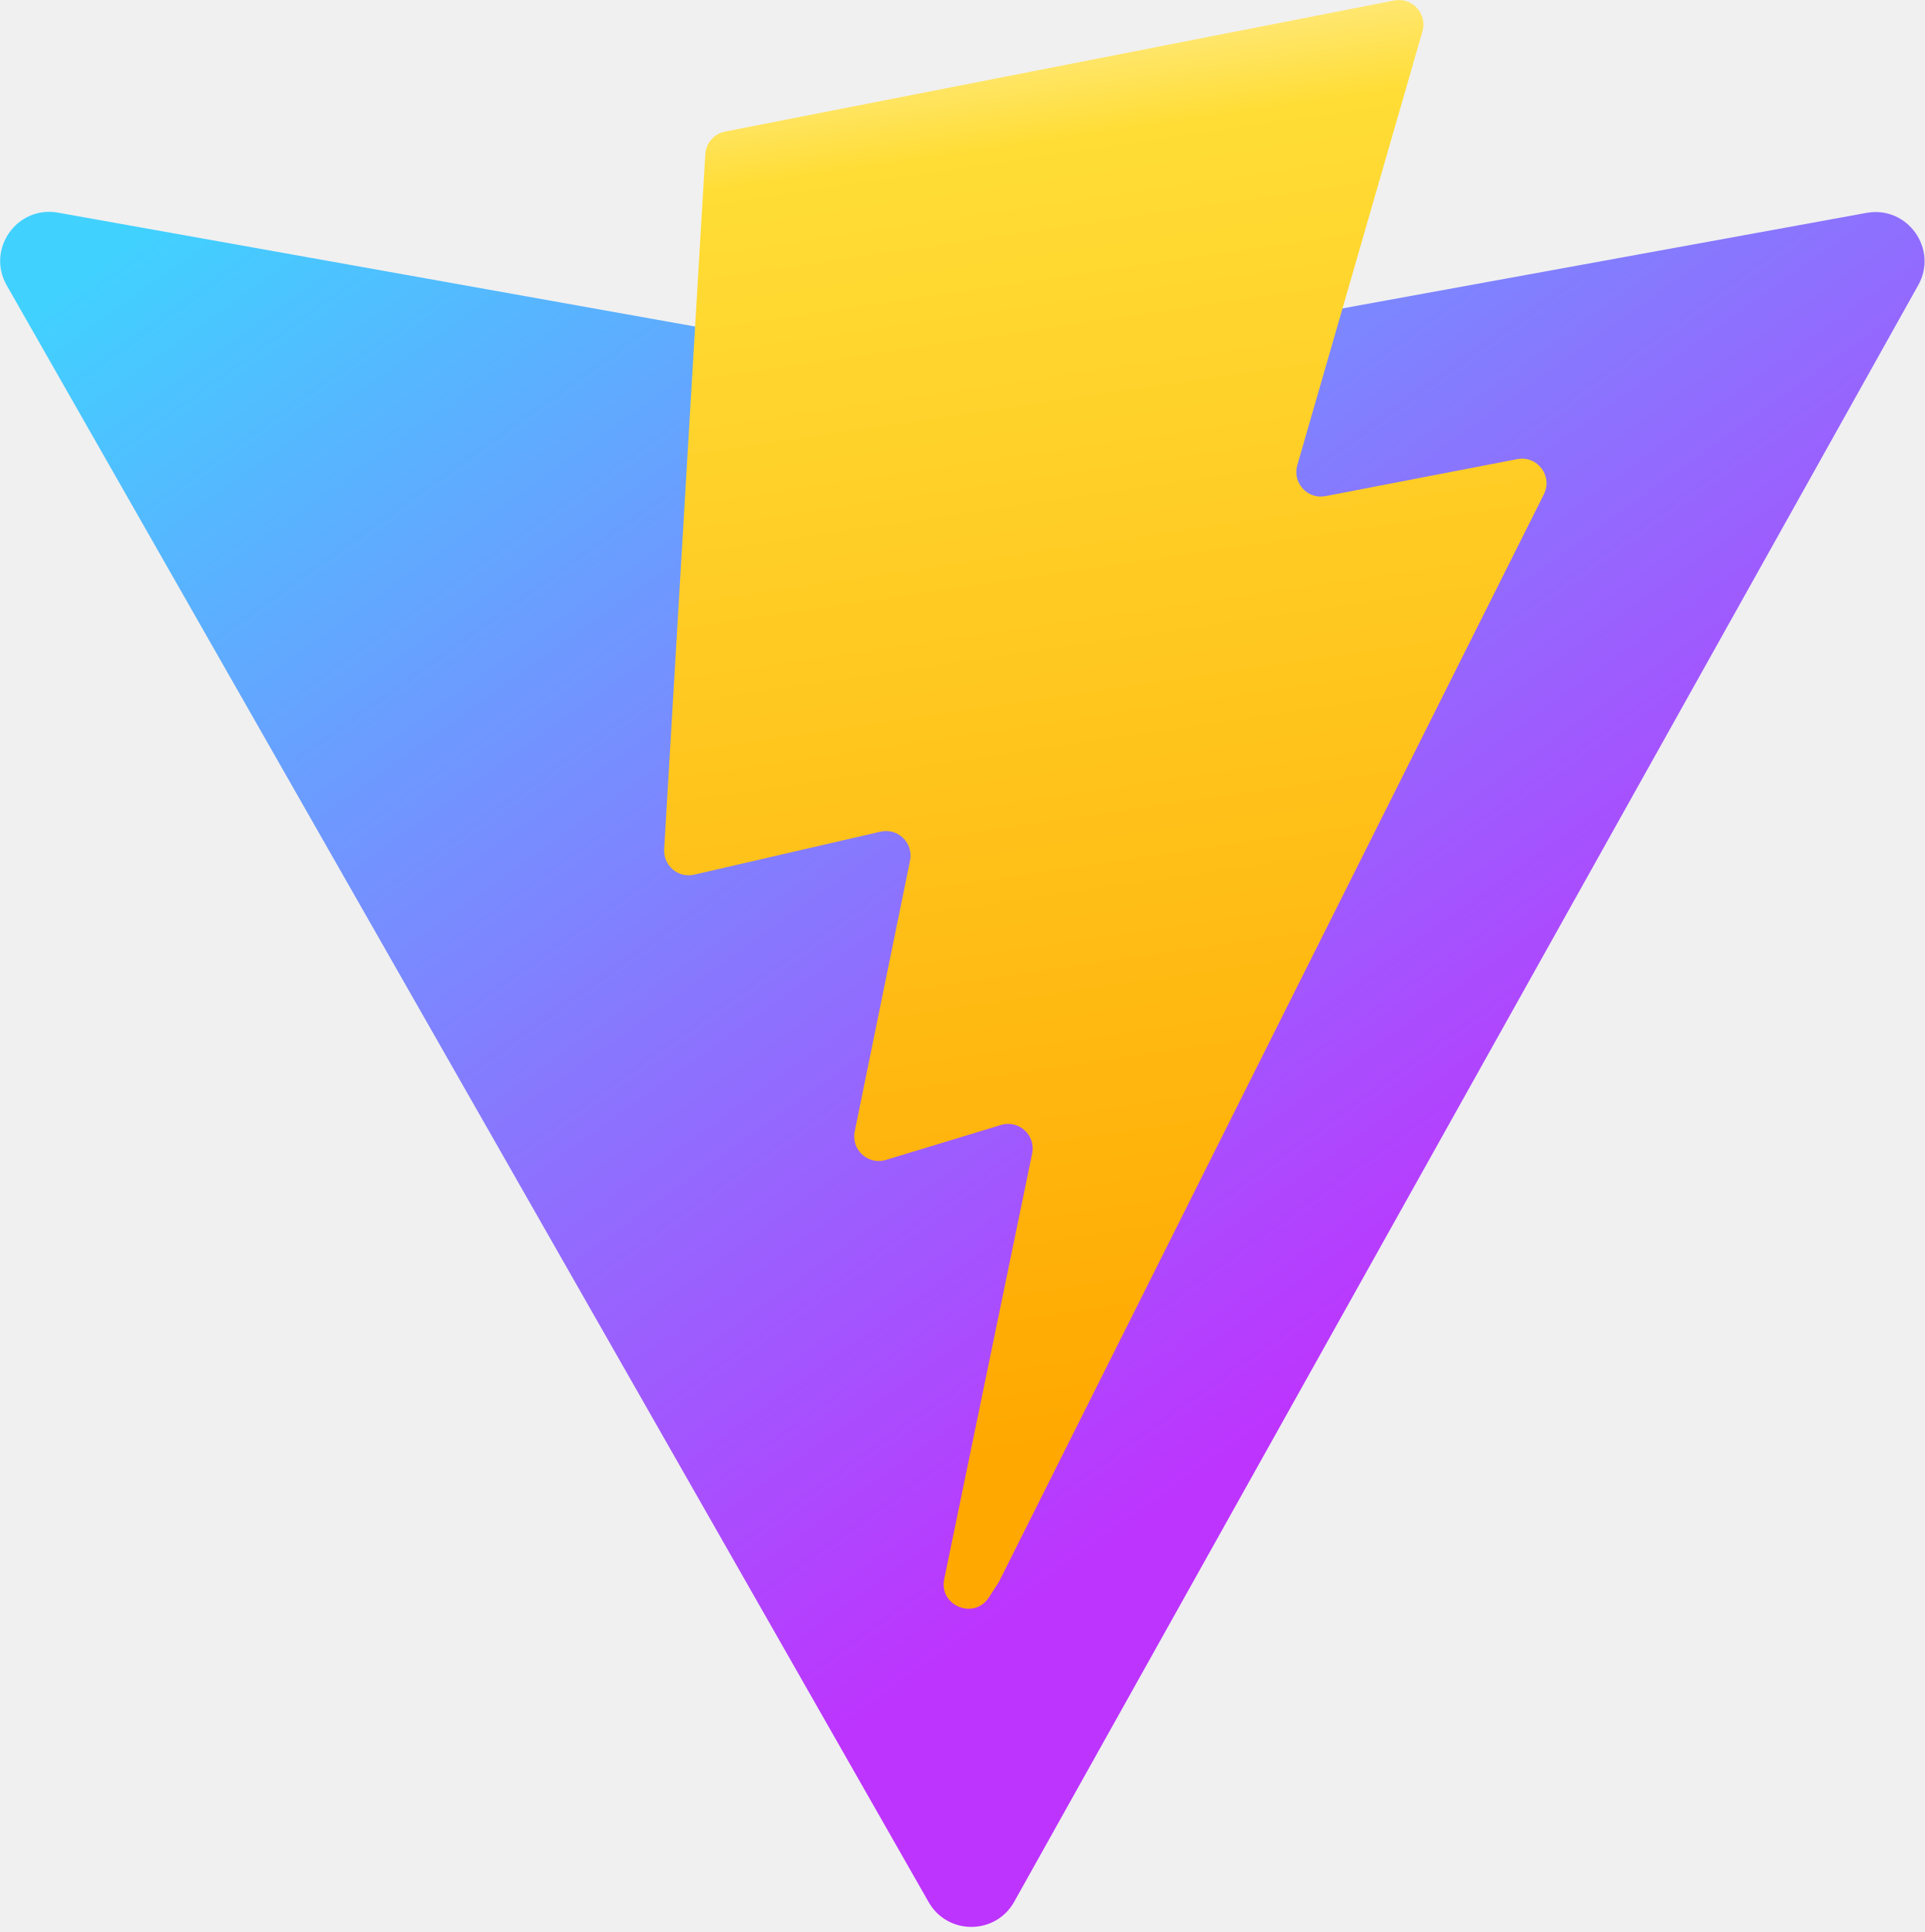
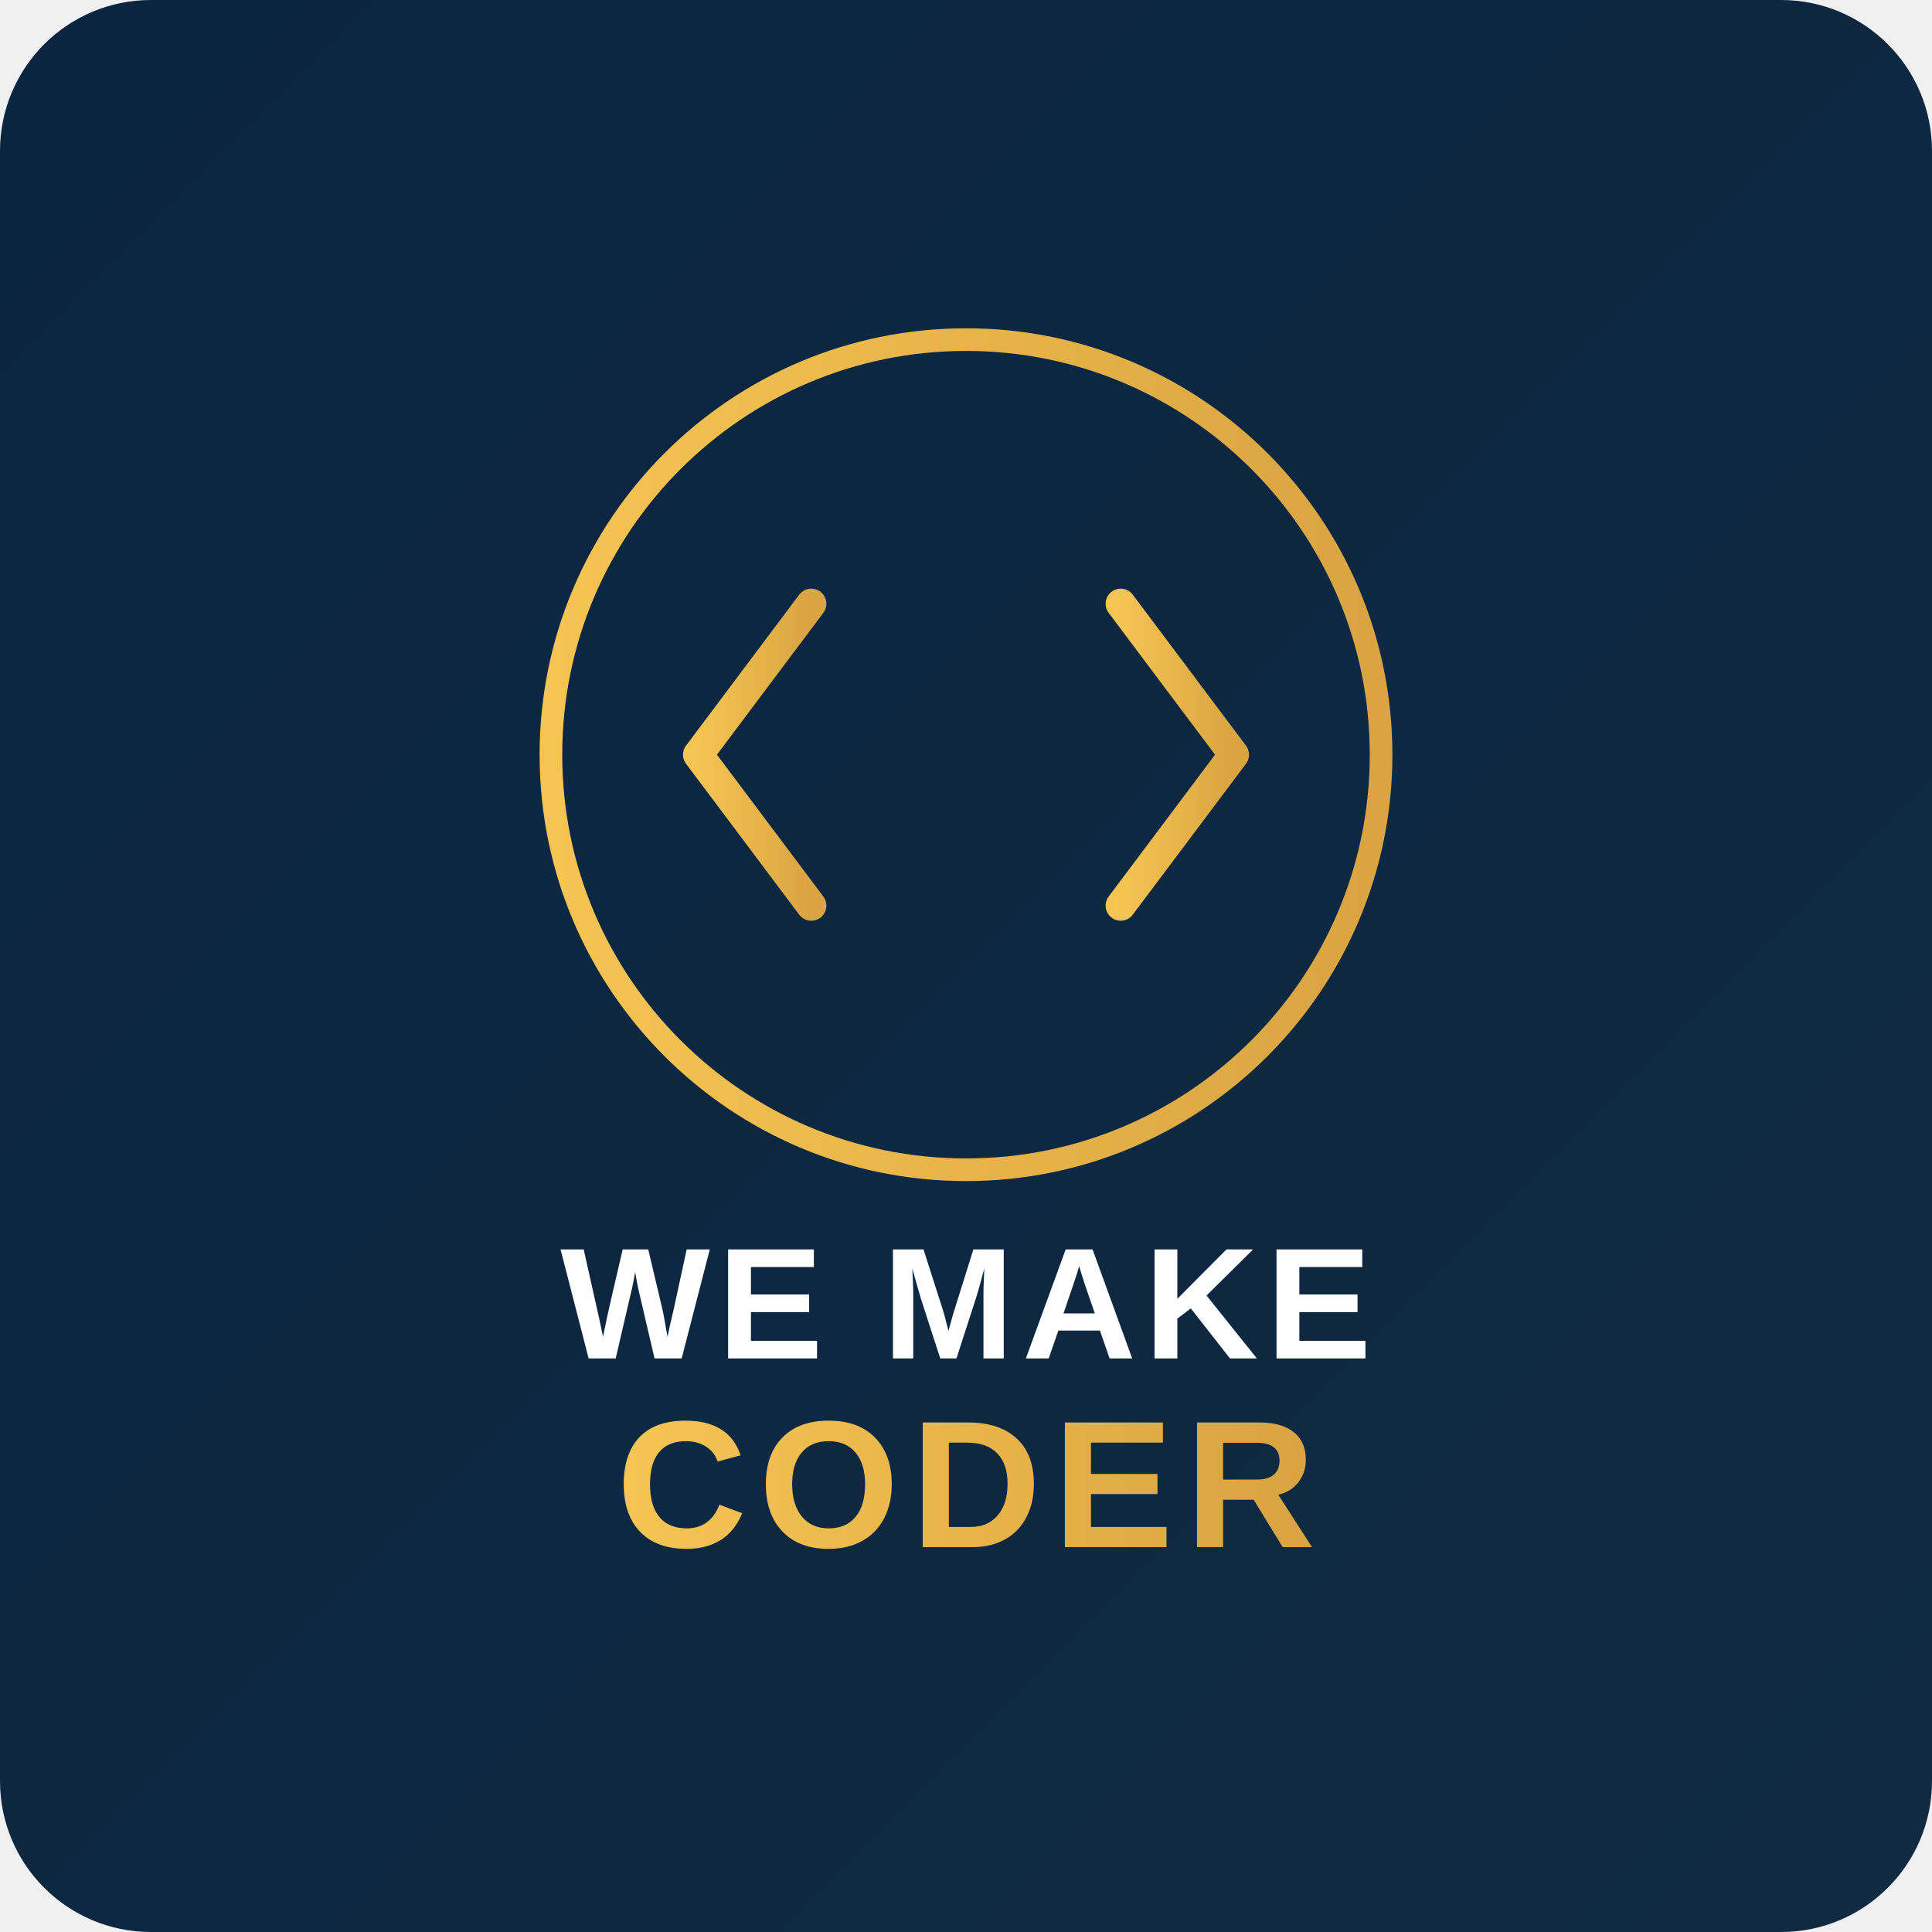
- <svg xmlns="http://www.w3.org/2000/svg" aria-hidden="true" role="img" class="iconify iconify--logos" width="31.88" height="32" preserveAspectRatio="xMidYMid meet" viewBox="0 0 256 257">
+ <svg xmlns="http://www.w3.org/2000/svg" width="512" height="512" viewBox="0 0 512 512">
  <defs>
-     <linearGradient id="IconifyId1813088fe1fbc01fb466" x1="-.828%" x2="57.636%" y1="7.652%" y2="78.411%">
-       <stop offset="0%" stop-color="#41D1FF" />
-       <stop offset="100%" stop-color="#BD34FE" />
+     <linearGradient id="premiumBg" x1="0" y1="0" x2="1" y2="1">
+       <stop offset="0%" stop-color="#0a2540" />
+       <stop offset="100%" stop-color="#102a43" />
    </linearGradient>
-     <linearGradient id="IconifyId1813088fe1fbc01fb467" x1="43.376%" x2="50.316%" y1="2.242%" y2="89.03%">
-       <stop offset="0%" stop-color="#FFEA83" />
-       <stop offset="8.333%" stop-color="#FFDD35" />
-       <stop offset="100%" stop-color="#FFA800" />
+     <linearGradient id="gold" x1="0" y1="0" x2="1" y2="0">
+       <stop offset="0%" stop-color="#f6c453" />
+       <stop offset="100%" stop-color="#d9a441" />
    </linearGradient>
  </defs>
-   <path fill="url(#IconifyId1813088fe1fbc01fb466)" d="M255.153 37.938L134.897 252.976c-2.483 4.44-8.862 4.466-11.382.048L.875 37.958c-2.746-4.814 1.371-10.646 6.827-9.67l120.385 21.517a6.537 6.537 0 0 0 2.322-.004l117.867-21.483c5.438-.991 9.574 4.796 6.877 9.62Z" />
-   <path fill="url(#IconifyId1813088fe1fbc01fb467)" d="M185.432.063L96.44 17.501a3.268 3.268 0 0 0-2.634 3.014l-5.474 92.456a3.268 3.268 0 0 0 3.997 3.378l24.777-5.718c2.318-.535 4.413 1.507 3.936 3.838l-7.361 36.047c-.495 2.426 1.782 4.5 4.151 3.78l15.304-4.649c2.372-.72 4.652 1.36 4.15 3.788l-11.698 56.621c-.732 3.542 3.979 5.473 5.943 2.437l1.313-2.028l72.516-144.72c1.215-2.423-.88-5.186-3.54-4.672l-25.505 4.922c-2.396.462-4.435-1.77-3.759-4.114l16.646-57.705c.677-2.35-1.37-4.583-3.769-4.113Z" />
+   <rect width="512" height="512" rx="40" fill="url(#premiumBg)" />
+   <circle cx="256" cy="200" r="110" fill="none" stroke="url(#gold)" stroke-width="6" />
+   <path d="M215 160 L185 200 L215 240" fill="none" stroke="url(#gold)" stroke-width="8" stroke-linecap="round" stroke-linejoin="round" />
+   <path d="M297 160 L327 200 L297 240" fill="none" stroke="url(#gold)" stroke-width="8" stroke-linecap="round" stroke-linejoin="round" />
+   <line x1="256" y1="150" x2="256" y2="250" stroke="url(#gold)" stroke-width="6" stroke-linecap="round" />
+   <text x="256" y="360" font-family="Poppins, Arial, sans-serif" font-size="42" font-weight="600" letter-spacing="2" fill="#ffffff" text-anchor="middle">
+     WE MAKE
+   </text>
+   <text x="256" y="410" font-family="Poppins, Arial, sans-serif" font-size="48" font-weight="700" letter-spacing="3" fill="url(#gold)" text-anchor="middle">
+     CODER
+   </text>
</svg>
